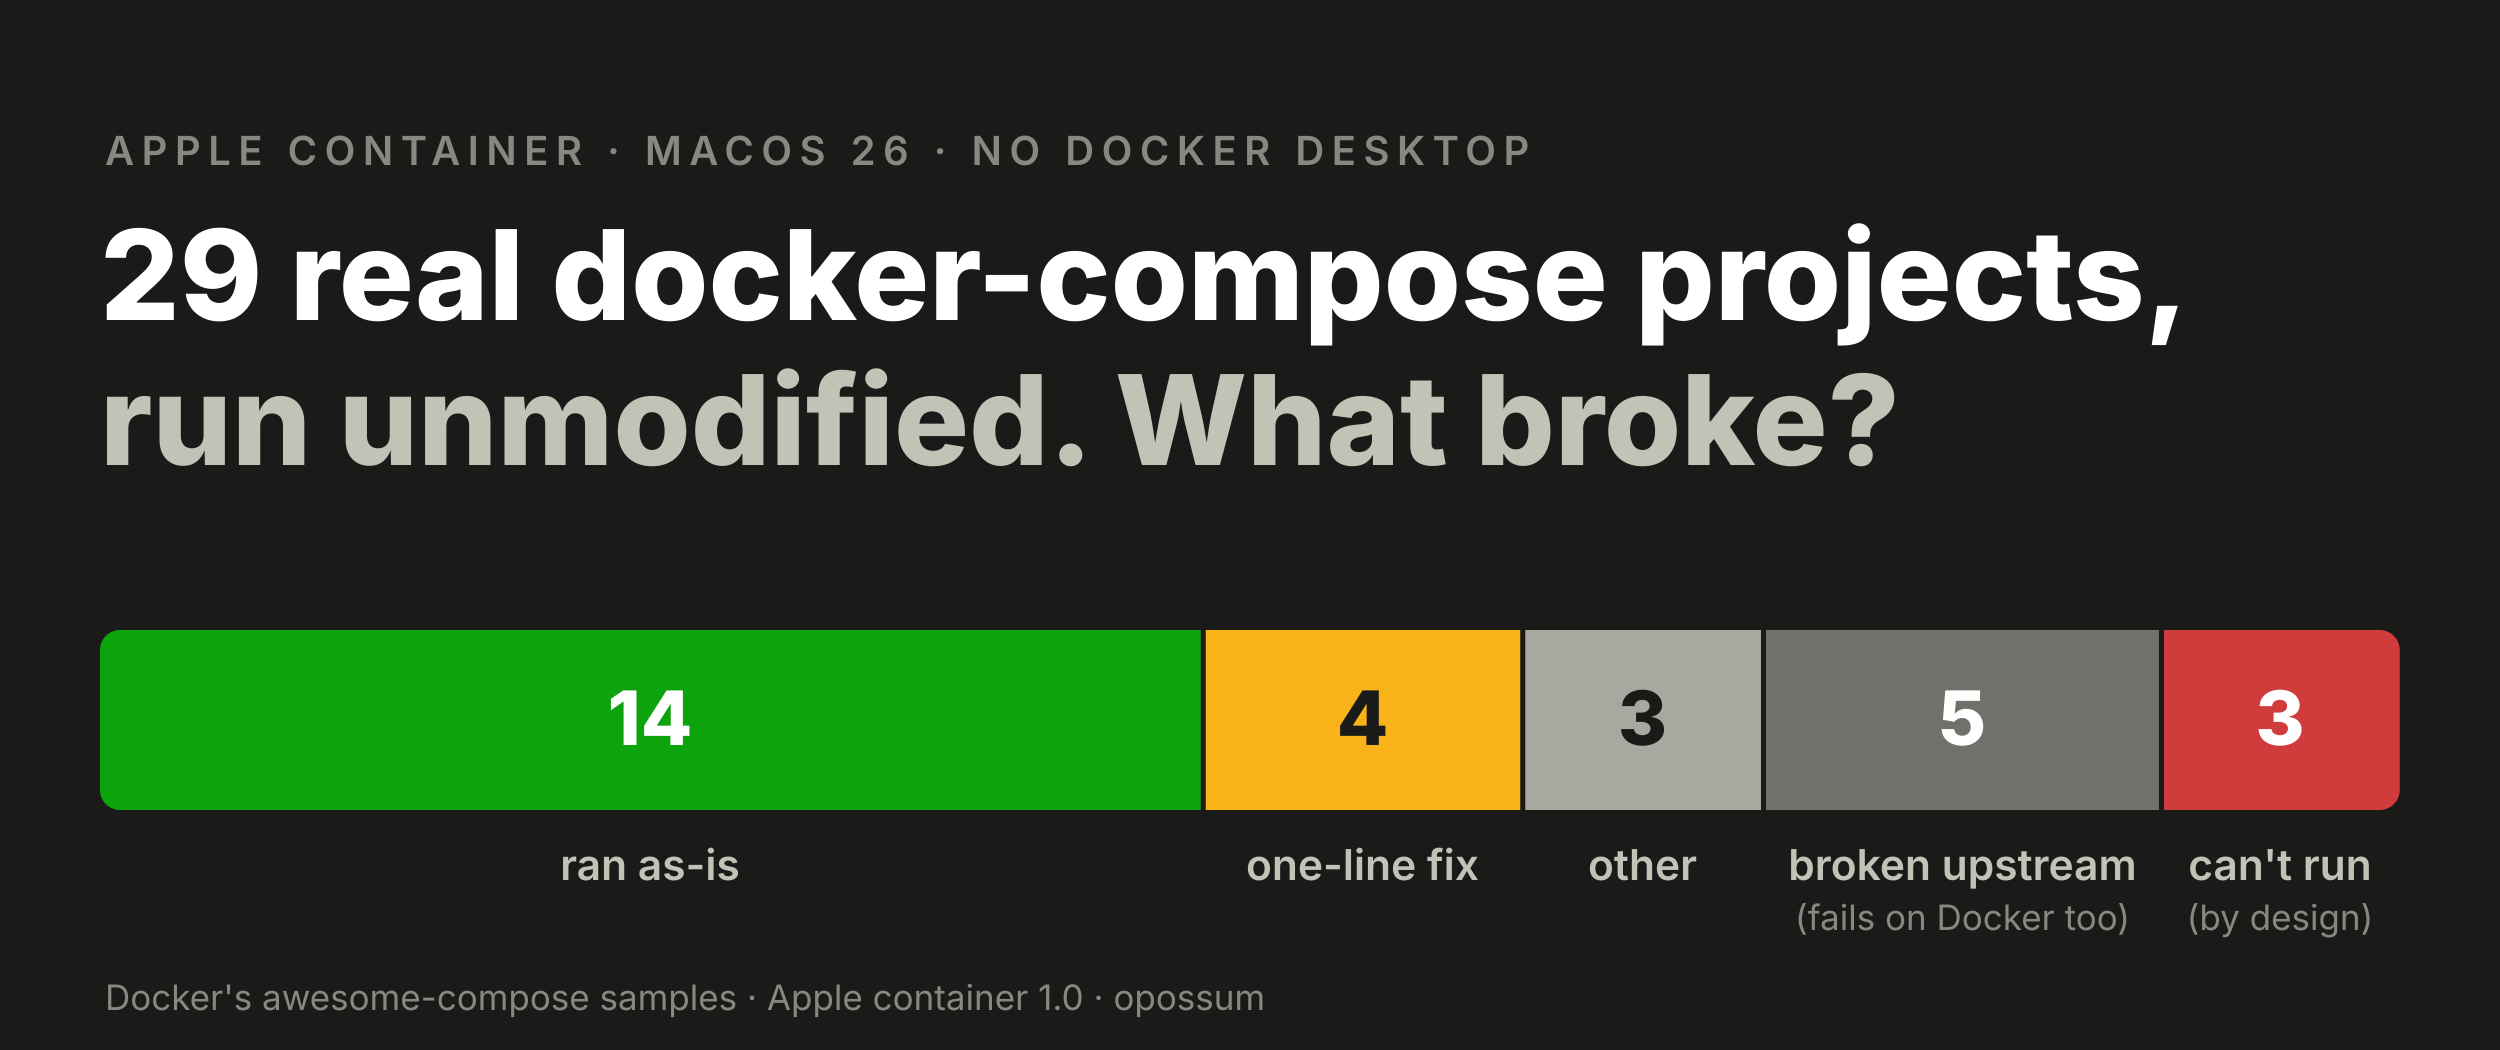
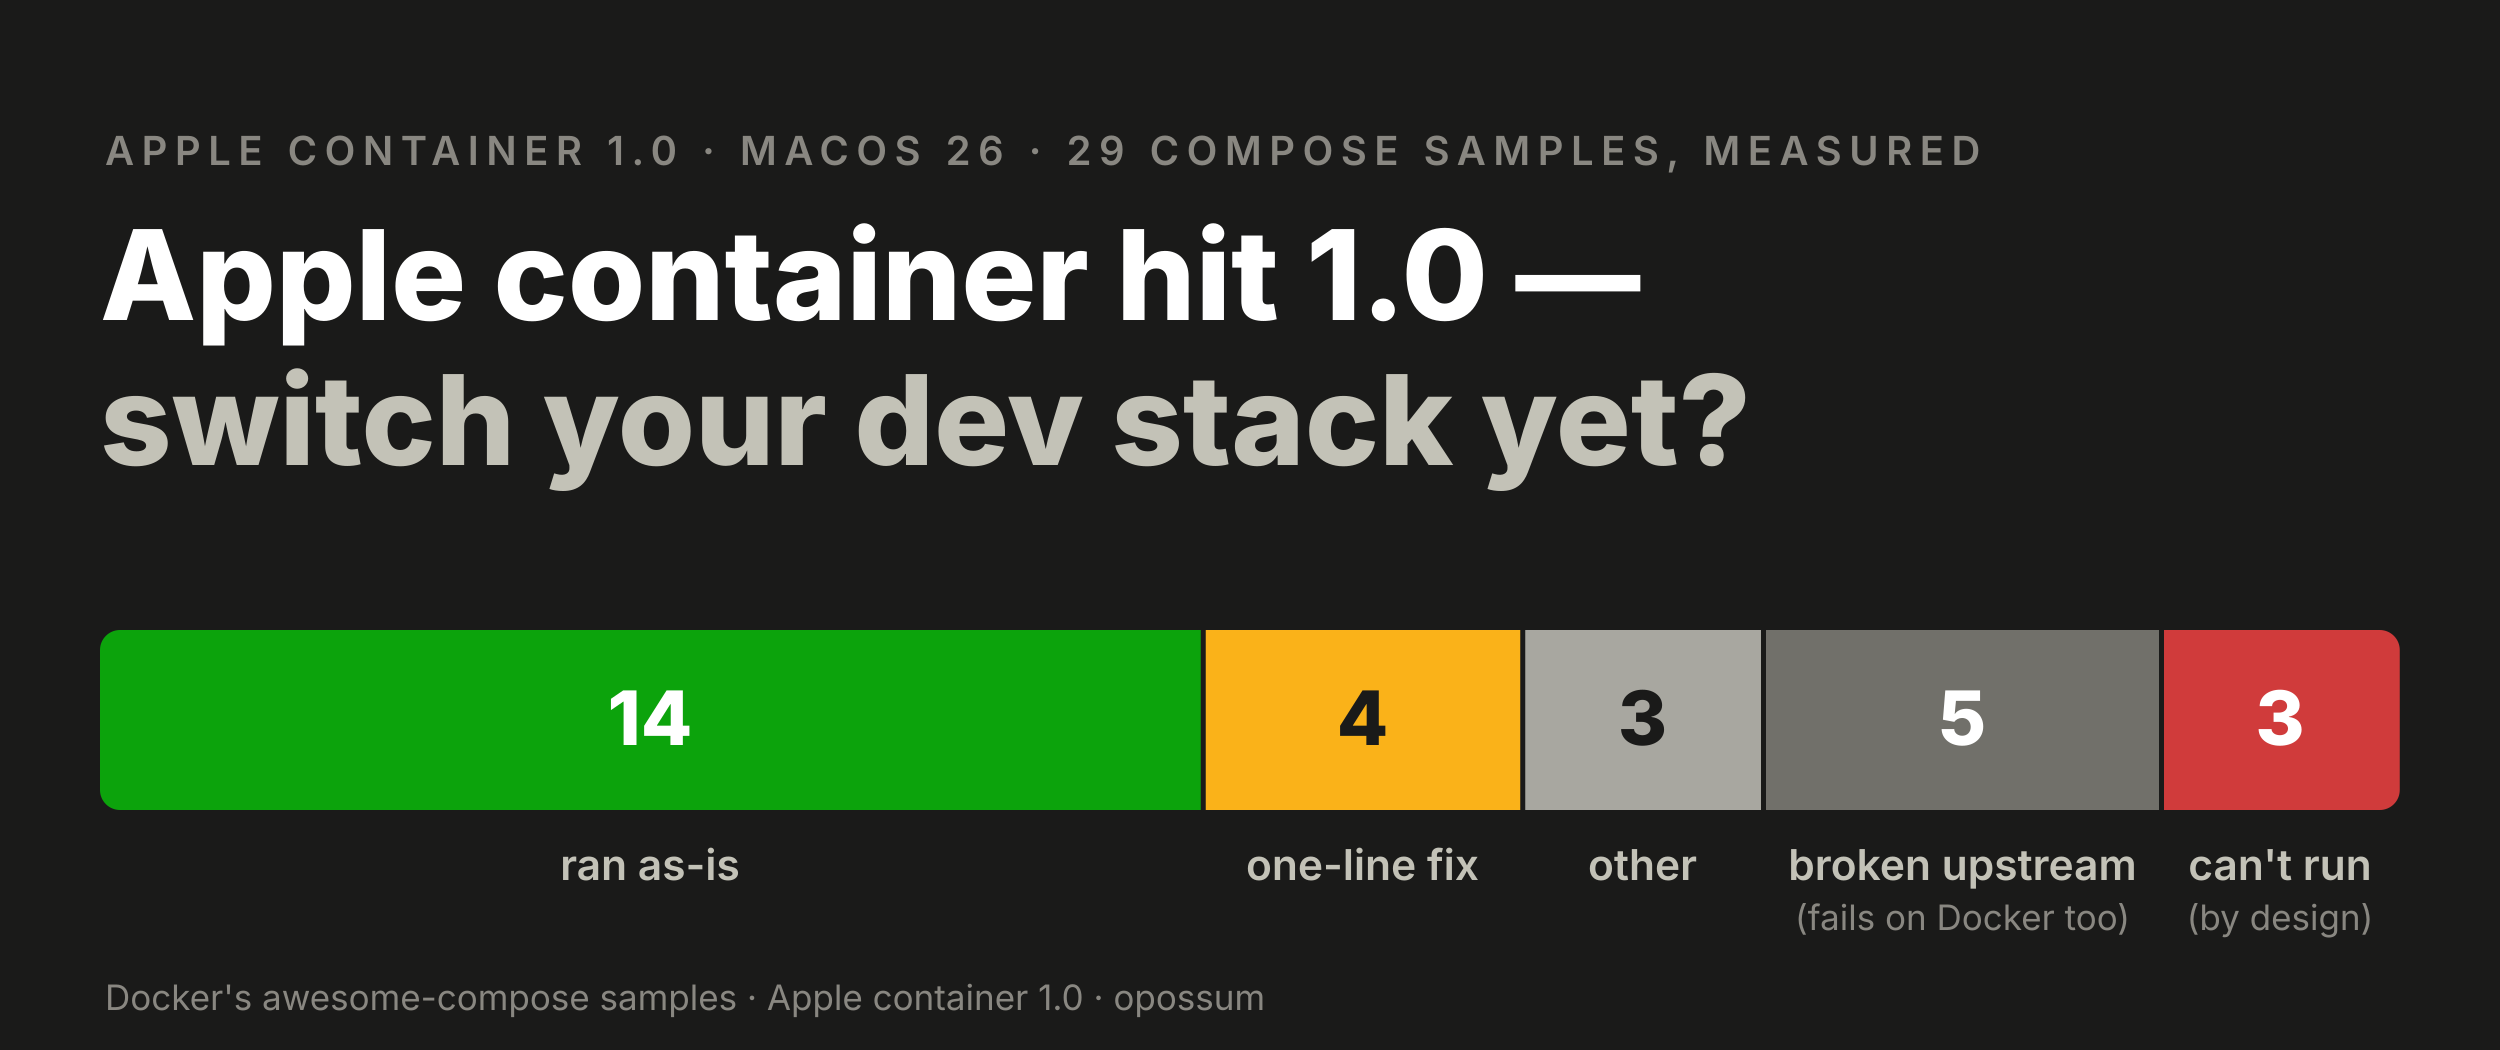
<svg xmlns="http://www.w3.org/2000/svg" width="1000" height="420" viewBox="0 0 1000 420">
  <rect width="1000" height="420" fill="#1a1a19" />
-   <text x="42" y="66" font-family="system-ui, -apple-system, 'Segoe UI', sans-serif" font-size="16" font-weight="600" letter-spacing="3" fill="#898781">APPLE CONTAINER · MACOS 26 · NO DOCKER DESKTOP</text>
-   <text x="40" y="128" font-family="system-ui, -apple-system, 'Segoe UI', sans-serif" font-size="50" font-weight="800" fill="#ffffff">29 real docker-compose projects,</text>
-   <text x="40" y="186" font-family="system-ui, -apple-system, 'Segoe UI', sans-serif" font-size="50" font-weight="800" fill="#c3c2b7">run unmodified. What broke?</text>
+   <text x="42" y="66" font-family="system-ui, -apple-system, 'Segoe UI', sans-serif" font-size="16" font-weight="600" letter-spacing="3" fill="#898781">APPLE CONTAINER 1.0 · MACOS 26 · 29 COMPOSE SAMPLES, MEASURED</text>
+   <text x="40" y="128" font-family="system-ui, -apple-system, 'Segoe UI', sans-serif" font-size="50" font-weight="800" fill="#ffffff">Apple container hit 1.0 —</text>
+   <text x="40" y="186" font-family="system-ui, -apple-system, 'Segoe UI', sans-serif" font-size="50" font-weight="800" fill="#c3c2b7">switch your dev stack yet?</text>
  <path d="M48 252 h432.3 v72 h-432.3 a8 8 0 0 1 -8 -8 v-56 a8 8 0 0 1 8 -8 Z" fill="#0ca30c" />
  <rect x="482.3" y="252" width="125.8" height="72" fill="#fab219" />
  <rect x="610.1" y="252" width="94.3" height="72" fill="#a8a7a0" />
  <rect x="706.4" y="252" width="157.2" height="72" fill="#71706a" />
  <path d="M865.6 252 h86.3 a8 8 0 0 1 8 8 v56 a8 8 0 0 1 -8 8 h-86.3 Z" fill="#d03b3b" />
  <text x="260" y="298" text-anchor="middle" font-family="system-ui, -apple-system, 'Segoe UI', sans-serif" font-size="30" font-weight="800" fill="#ffffff">14</text>
  <text x="545" y="298" text-anchor="middle" font-family="system-ui, -apple-system, 'Segoe UI', sans-serif" font-size="30" font-weight="800" fill="#1a1a19">4</text>
  <text x="657" y="298" text-anchor="middle" font-family="system-ui, -apple-system, 'Segoe UI', sans-serif" font-size="30" font-weight="800" fill="#1a1a19">3</text>
  <text x="785" y="298" text-anchor="middle" font-family="system-ui, -apple-system, 'Segoe UI', sans-serif" font-size="30" font-weight="800" fill="#ffffff">5</text>
  <text x="912" y="298" text-anchor="middle" font-family="system-ui, -apple-system, 'Segoe UI', sans-serif" font-size="30" font-weight="800" fill="#ffffff">3</text>
  <text x="260" y="352" text-anchor="middle" font-family="system-ui, -apple-system, 'Segoe UI', sans-serif" font-size="17" font-weight="600" fill="#c3c2b7">ran as-is</text>
  <text x="545" y="352" text-anchor="middle" font-family="system-ui, -apple-system, 'Segoe UI', sans-serif" font-size="17" font-weight="600" fill="#c3c2b7">one-line fix</text>
  <text x="657" y="352" text-anchor="middle" font-family="system-ui, -apple-system, 'Segoe UI', sans-serif" font-size="17" font-weight="600" fill="#c3c2b7">other</text>
  <text x="785" y="352" text-anchor="middle" font-family="system-ui, -apple-system, 'Segoe UI', sans-serif" font-size="17" font-weight="600" fill="#c3c2b7">broken upstream</text>
  <text x="785" y="372" text-anchor="middle" font-family="system-ui, -apple-system, 'Segoe UI', sans-serif" font-size="14" fill="#898781">(fails on Docker too)</text>
  <text x="912" y="352" text-anchor="middle" font-family="system-ui, -apple-system, 'Segoe UI', sans-serif" font-size="17" font-weight="600" fill="#c3c2b7">can't run</text>
  <text x="912" y="372" text-anchor="middle" font-family="system-ui, -apple-system, 'Segoe UI', sans-serif" font-size="14" fill="#898781">(by design)</text>
  <text x="42" y="404" font-family="system-ui, -apple-system, 'Segoe UI', sans-serif" font-size="14" fill="#898781">Docker's awesome-compose samples · Apple container 1.0 · opossum</text>
</svg>
